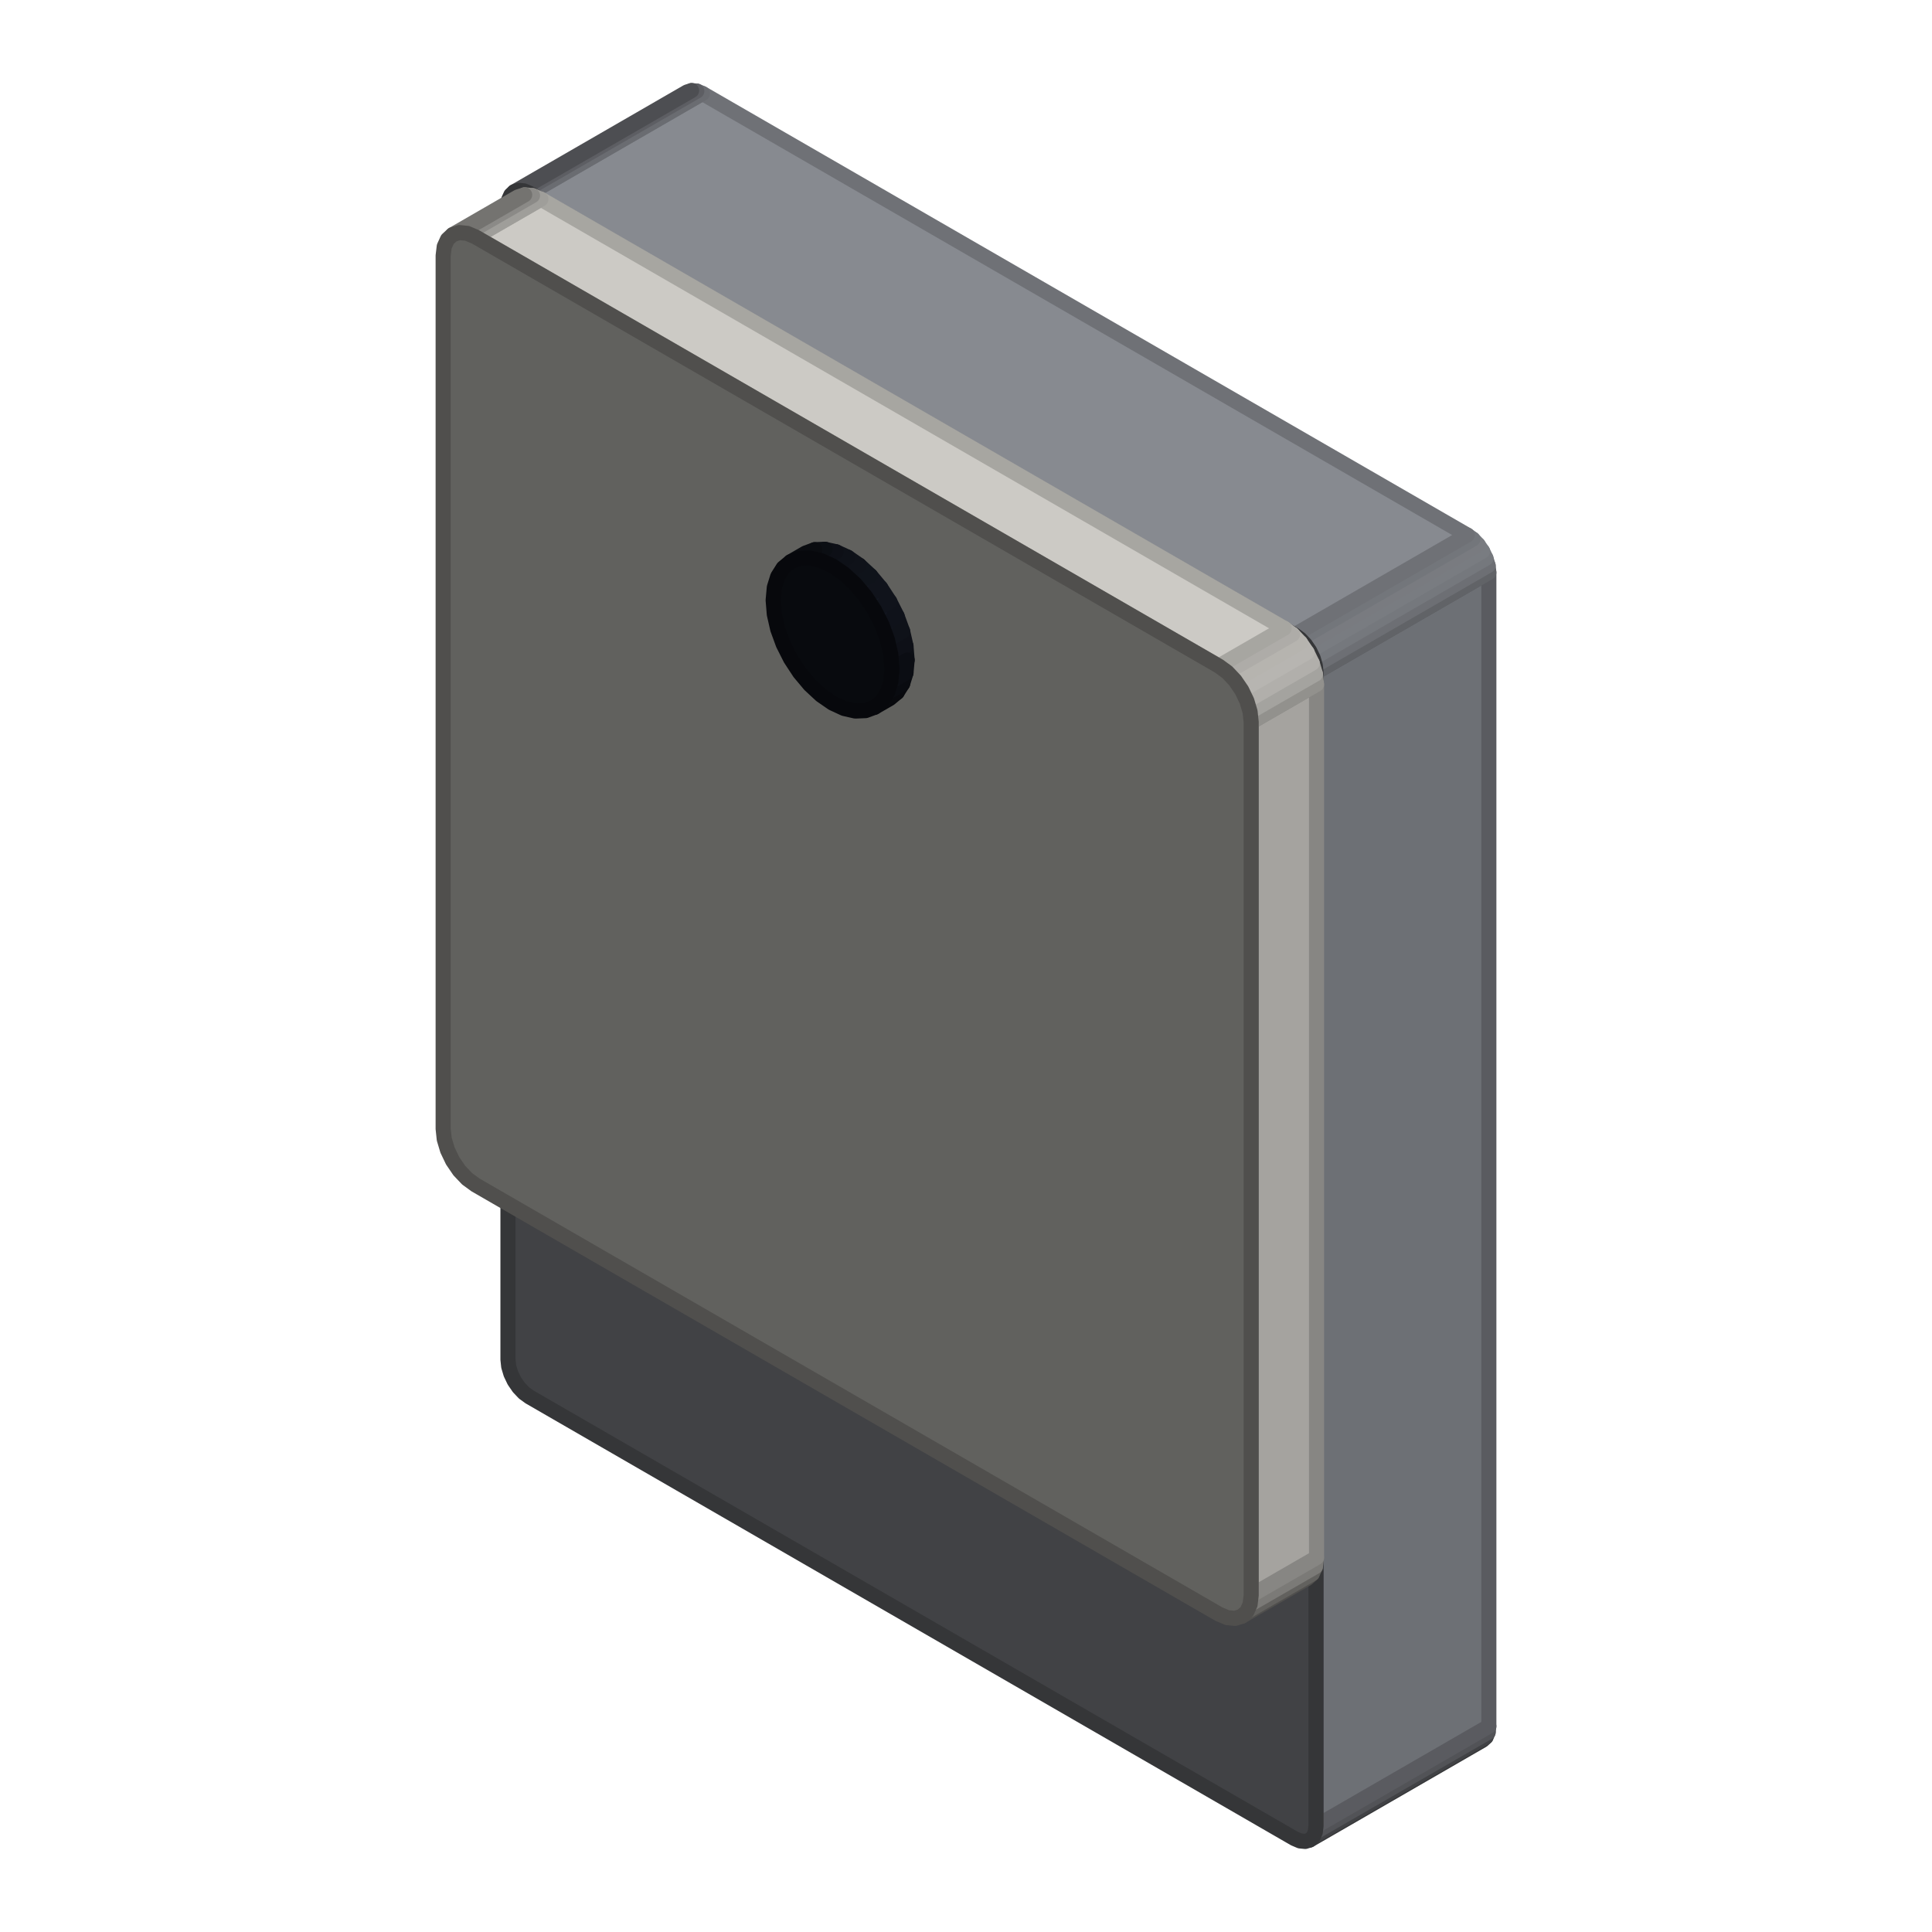
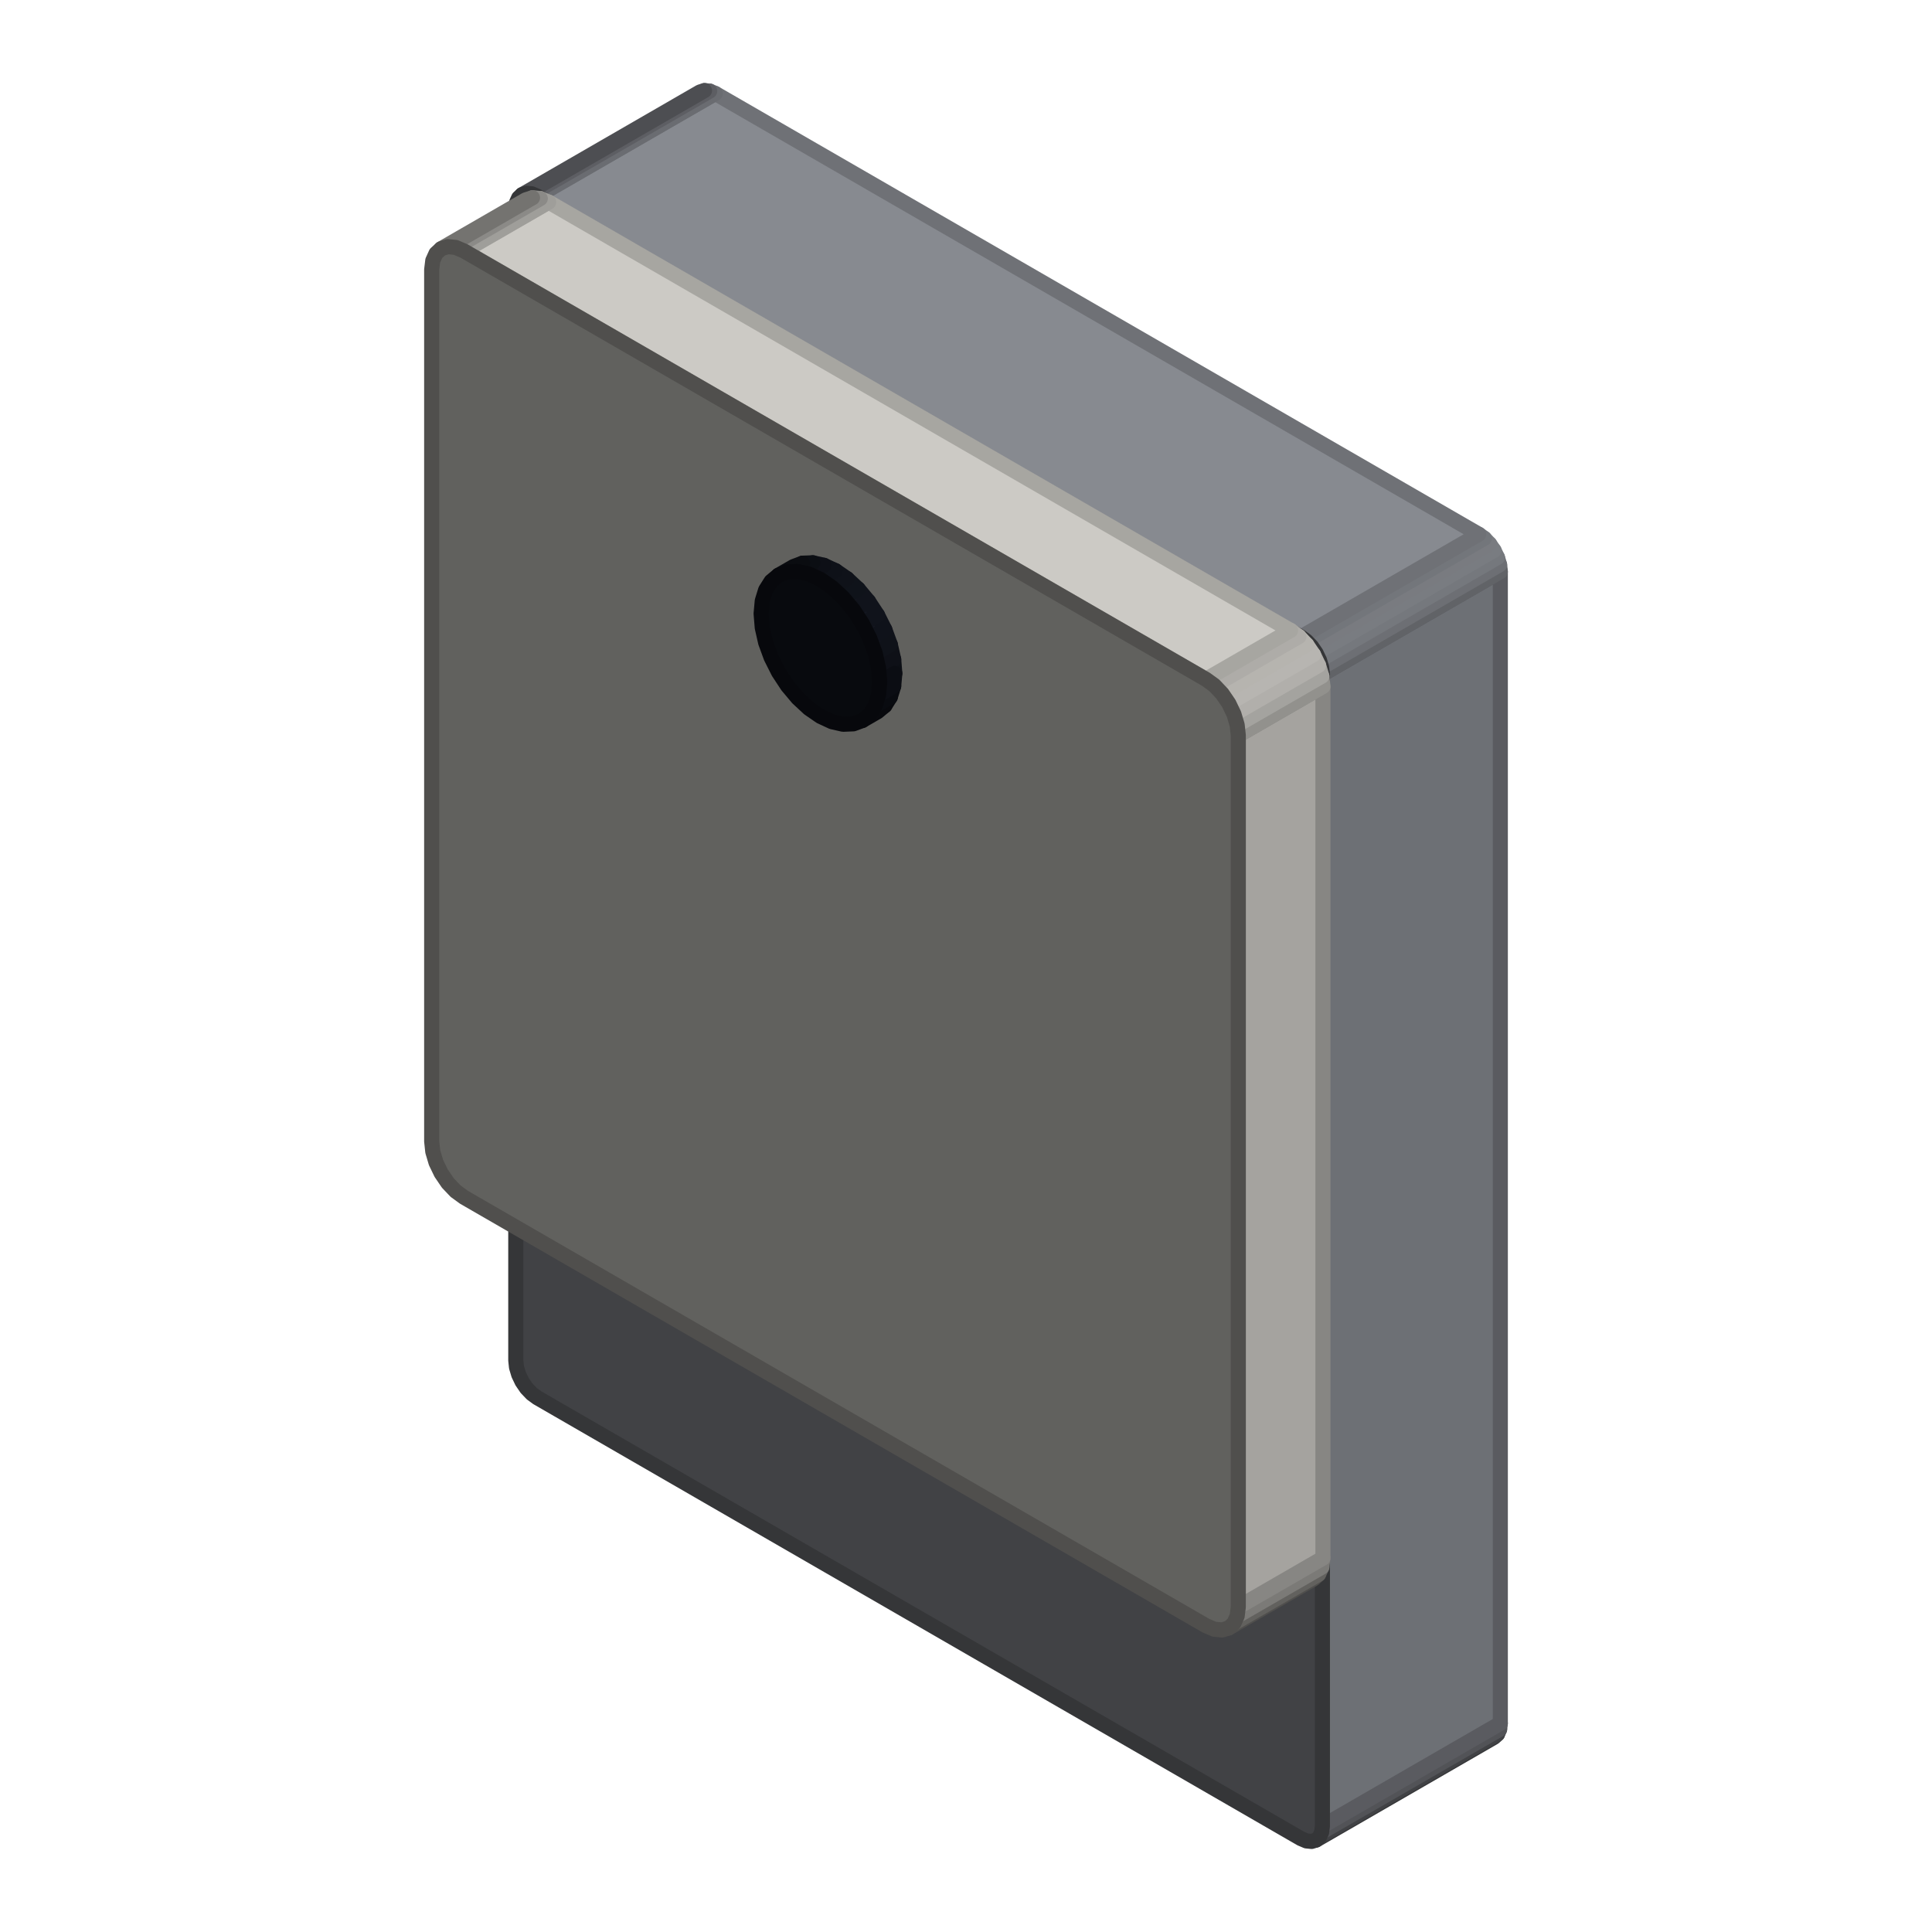
<svg xmlns="http://www.w3.org/2000/svg" viewBox="0 0 64 64" width="64" height="64" role="img" aria-label="Canary Vision (DevKitM host)">
  <g shape-rendering="geometricPrecision">
-     <path d="M49.111 57.648L49.224 57.543L43.499 60.849L43.385 60.954Z" fill="#414245" stroke="#353638" stroke-width=".5" stroke-linejoin="round" />
-     <path d="M49.224 57.543L49.296 57.385L43.57 60.691L43.499 60.849Z" fill="#4f5054" stroke="#414245" stroke-width=".5" stroke-linejoin="round" />
-     <path d="M49.296 57.385L49.32 57.185L43.595 60.491L43.57 60.691Z" fill="#64666a" stroke="#525357" stroke-width=".5" stroke-linejoin="round" />
-     <path d="M49.32 57.185L49.32 18.963L43.595 22.269L43.595 60.491Z" fill="#6d7075" stroke="#5a5b60" stroke-width=".5" stroke-linejoin="round" />
-     <path d="M49.32 18.963L49.296 18.736L43.57 22.041L43.595 22.269Z" fill="#76797e" stroke="#616367" stroke-width=".5" stroke-linejoin="round" />
-     <path d="M49.296 18.736L49.224 18.495L43.499 21.801L43.57 22.041Z" fill="#85888e" stroke="#6d6f74" stroke-width=".5" stroke-linejoin="round" />
-     <path d="M49.224 18.495L49.111 18.258L43.385 21.564L43.499 21.801Z" fill="#8f9298" stroke="#75787d" stroke-width=".5" stroke-linejoin="round" />
-     <path d="M49.111 18.258L48.962 18.041L43.237 21.347L43.385 21.564Z" fill="#94979e" stroke="#797c81" stroke-width=".5" stroke-linejoin="round" />
-     <path d="M48.962 18.041L48.79 17.859L43.064 21.165L43.237 21.347Z" fill="#93969d" stroke="#797b80" stroke-width=".5" stroke-linejoin="round" />
-     <path d="M48.79 17.859L48.605 17.724L42.879 21.03L43.064 21.165Z" fill="#8d8f96" stroke="#73767b" stroke-width=".5" stroke-linejoin="round" />
-     <path d="M48.605 17.724L23.268 3.096L17.543 6.402L42.879 21.03Z" fill="#878a90" stroke="#6f7176" stroke-width=".5" stroke-linejoin="round" />
-     <path d="M23.268 3.096L23.083 3.017L17.357 6.323L17.543 6.402Z" fill="#818389" stroke="#6a6c71" stroke-width=".5" stroke-linejoin="round" />
-     <path d="M23.083 3.017L22.91 3L17.185 6.306L17.357 6.323Z" fill="#717378" stroke="#5d5e63" stroke-width=".5" stroke-linejoin="round" />
-     <path d="M22.91 3L22.762 3.046L17.036 6.352L17.185 6.306Z" fill="#5e5f64" stroke="#4d4e52" stroke-width=".5" stroke-linejoin="round" />
-     <path d="M42.879 60.904L43.064 60.983L43.237 61L43.385 60.954L43.499 60.849L43.57 60.691L43.595 60.491L43.595 22.269L43.57 22.041L43.499 21.801L43.385 21.564L43.237 21.347L43.064 21.165L42.879 21.03L17.543 6.402L17.357 6.323L17.185 6.306L17.036 6.352L16.923 6.457L16.851 6.615L16.827 6.815L16.827 45.037L16.851 45.264L16.923 45.505L17.036 45.742L17.185 45.959L17.357 46.141L17.543 46.276Z" fill="#414245" stroke="#353638" stroke-width=".5" stroke-linejoin="round" />
-     <path d="M43.298 52.292L43.469 52.134L41.304 53.384L41.133 53.542Z" fill="#61615e" stroke="#504f4d" stroke-width=".5" stroke-linejoin="round" />
-     <path d="M43.469 52.134L43.576 51.897L41.411 53.147L41.304 53.384Z" fill="#777673" stroke="#62615e" stroke-width=".5" stroke-linejoin="round" />
-     <path d="M43.576 51.897L43.612 51.597L41.447 52.847L41.411 53.147Z" fill="#969591" stroke="#7b7a77" stroke-width=".5" stroke-linejoin="round" />
-     <path d="M43.612 51.597L43.612 22.672L41.447 23.922L41.447 52.847Z" fill="#a5a39f" stroke="#878683" stroke-width=".5" stroke-linejoin="round" />
-     <path d="M43.612 22.672L43.576 22.33L41.411 23.58L41.447 23.922Z" fill="#b2b1ac" stroke="#92918d" stroke-width=".5" stroke-linejoin="round" />
-     <path d="M43.576 22.33L43.469 21.969L41.304 23.219L41.411 23.58Z" fill="#c8c7c2" stroke="#a4a39f" stroke-width=".5" stroke-linejoin="round" />
-     <path d="M43.469 21.969L43.298 21.614L41.133 22.864L41.304 23.219Z" fill="#d8d6d0" stroke="#b1afab" stroke-width=".5" stroke-linejoin="round" />
-     <path d="M43.298 21.614L43.076 21.289L40.911 22.539L41.133 22.864Z" fill="#dfddd7" stroke="#b7b5b1" stroke-width=".5" stroke-linejoin="round" />
-     <path d="M43.076 21.289L42.817 21.015L40.652 22.265L40.911 22.539Z" fill="#dedcd6" stroke="#b6b4af" stroke-width=".5" stroke-linejoin="round" />
-     <path d="M42.817 21.015L42.539 20.813L40.374 22.063L40.652 22.265Z" fill="#d4d2cd" stroke="#aeaca8" stroke-width=".5" stroke-linejoin="round" />
-     <path d="M42.539 20.813L17.918 6.598L15.753 7.848L40.374 22.063Z" fill="#cccac5" stroke="#a7a6a1" stroke-width=".5" stroke-linejoin="round" />
-     <path d="M17.918 6.598L17.64 6.48L15.475 7.73L15.753 7.848Z" fill="#c2c1bc" stroke="#9f9e9a" stroke-width=".5" stroke-linejoin="round" />
-     <path d="M17.64 6.48L17.381 6.454L15.216 7.704L15.475 7.73Z" fill="#aaa9a4" stroke="#8b8a87" stroke-width=".5" stroke-linejoin="round" />
-     <path d="M17.381 6.454L17.159 6.523L14.994 7.773L15.216 7.704Z" fill="#8d8c88" stroke="#747370" stroke-width=".5" stroke-linejoin="round" />
-     <path d="M40.374 53.467L40.652 53.585L40.911 53.611L41.133 53.542L41.304 53.384L41.411 53.147L41.447 52.847L41.447 23.922L41.411 23.58L41.304 23.219L41.133 22.864L40.911 22.539L40.652 22.265L40.374 22.063L15.753 7.848L15.475 7.73L15.216 7.704L14.994 7.773L14.824 7.931L14.716 8.168L14.68 8.468L14.68 37.393L14.716 37.735L14.824 38.096L14.994 38.451L15.216 38.777L15.475 39.05L15.753 39.253Z" fill="#61615e" stroke="#504f4d" stroke-width=".5" stroke-linejoin="round" />
-     <path d="M30.05 21.866L30.012 21.401L29.511 21.69L29.549 22.156Z" fill="#0f121a" stroke="#0c0f15" stroke-width=".5" stroke-linejoin="round" />
-     <path d="M30.012 21.401L29.9 20.91L29.399 21.199L29.511 21.69Z" fill="#11141c" stroke="#0e1017" stroke-width=".5" stroke-linejoin="round" />
-     <path d="M29.9 20.91L29.718 20.412L29.217 20.701L29.399 21.199Z" fill="#12151e" stroke="#0f1219" stroke-width=".5" stroke-linejoin="round" />
-     <path d="M29.718 20.412L29.473 19.926L28.972 20.216L29.217 20.701Z" fill="#131620" stroke="#0f121a" stroke-width=".5" stroke-linejoin="round" />
-     <path d="M29.473 19.926L29.175 19.472L28.674 19.761L28.972 20.216Z" fill="#131721" stroke="#10131b" stroke-width=".5" stroke-linejoin="round" />
-     <path d="M29.175 19.472L28.835 19.065L28.334 19.354L28.674 19.761Z" fill="#131721" stroke="#10131b" stroke-width=".5" stroke-linejoin="round" />
-     <path d="M28.835 19.065L28.465 18.723L27.964 19.012L28.334 19.354Z" fill="#131720" stroke="#0f131a" stroke-width=".5" stroke-linejoin="round" />
-     <path d="M28.465 18.723L28.081 18.457L27.58 18.747L27.964 19.012Z" fill="#12161f" stroke="#0f1219" stroke-width=".5" stroke-linejoin="round" />
-     <path d="M28.081 18.457L27.697 18.279L27.196 18.569L27.58 18.747Z" fill="#11141d" stroke="#0e1118" stroke-width=".5" stroke-linejoin="round" />
-     <path d="M27.697 18.279L27.328 18.195L26.827 18.485L27.196 18.569Z" fill="#0f131a" stroke="#0d0f16" stroke-width=".5" stroke-linejoin="round" />
-     <path d="M27.328 18.195L26.988 18.209L26.487 18.498L26.827 18.485Z" fill="#0e1117" stroke="#0b0e13" stroke-width=".5" stroke-linejoin="round" />
-     <path d="M26.988 18.209L26.69 18.319L26.189 18.609L26.487 18.498Z" fill="#0c0e14" stroke="#0a0c10" stroke-width=".5" stroke-linejoin="round" />
-     <path d="M29.473 23.141L29.718 22.937L29.217 23.227L28.972 23.43Z" fill="#080a0e" stroke="#07080c" stroke-width=".5" stroke-linejoin="round" />
-     <path d="M29.718 22.937L29.9 22.65L29.399 22.939L29.217 23.227Z" fill="#090b10" stroke="#08090d" stroke-width=".5" stroke-linejoin="round" />
-     <path d="M29.9 22.65L30.012 22.288L29.511 22.577L29.399 22.939Z" fill="#0b0e13" stroke="#090b10" stroke-width=".5" stroke-linejoin="round" />
-     <path d="M30.012 22.288L30.05 21.866L29.549 22.156L29.511 22.577Z" fill="#0d1017" stroke="#0b0d13" stroke-width=".5" stroke-linejoin="round" />
-     <path d="M29.549 22.156L29.511 21.69L29.399 21.199L29.217 20.701L28.972 20.216L28.674 19.761L28.334 19.354L27.964 19.012L27.58 18.747L27.196 18.569L26.827 18.485L26.487 18.498L26.189 18.609L25.944 18.812L25.762 19.1L25.65 19.461L25.612 19.883L25.65 20.348L25.762 20.839L25.944 21.337L26.189 21.823L26.487 22.278L26.827 22.684L27.196 23.027L27.58 23.292L27.964 23.47L28.334 23.554L28.674 23.54L28.972 23.43L29.217 23.227L29.399 22.939L29.511 22.577Z" fill="#080a0e" stroke="#07080c" stroke-width=".5" stroke-linejoin="round" />
+     <path d="M49.491 57.551L49.605 57.446L43.71 60.849L43.597 60.954Z" fill="#414245" stroke="#353638" stroke-width=".5" stroke-linejoin="round" />
+     <path d="M49.605 57.446L49.676 57.288L43.782 60.691L43.71 60.849Z" fill="#4f5054" stroke="#414245" stroke-width=".5" stroke-linejoin="round" />
+     <path d="M49.676 57.288L49.7 57.089L43.806 60.492L43.782 60.691Z" fill="#64666a" stroke="#525357" stroke-width=".5" stroke-linejoin="round" />
+     <path d="M49.7 57.089L49.7 18.935L43.806 22.338L43.806 60.492Z" fill="#6d7075" stroke="#5a5b60" stroke-width=".5" stroke-linejoin="round" />
+     <path d="M49.7 18.935L49.676 18.708L43.782 22.111L43.806 22.338Z" fill="#76797e" stroke="#616367" stroke-width=".5" stroke-linejoin="round" />
+     <path d="M49.676 18.708L49.605 18.467L43.71 21.87L43.782 22.111Z" fill="#85888e" stroke="#6d6f74" stroke-width=".5" stroke-linejoin="round" />
+     <path d="M49.605 18.467L49.491 18.231L43.597 21.634L43.71 21.87Z" fill="#8f9298" stroke="#75787d" stroke-width=".5" stroke-linejoin="round" />
+     <path d="M49.491 18.231L49.343 18.014L43.449 21.417L43.597 21.634Z" fill="#94979e" stroke="#797c81" stroke-width=".5" stroke-linejoin="round" />
+     <path d="M49.343 18.014L49.171 17.833L43.277 21.236L43.449 21.417Z" fill="#93969d" stroke="#797b80" stroke-width=".5" stroke-linejoin="round" />
+     <path d="M49.171 17.833L48.986 17.698L43.092 21.101L43.277 21.236Z" fill="#8d8f96" stroke="#73767b" stroke-width=".5" stroke-linejoin="round" />
+     <path d="M48.986 17.698L23.695 3.096L17.8 6.499L43.092 21.101Z" fill="#878a90" stroke="#6f7176" stroke-width=".5" stroke-linejoin="round" />
+     <path d="M23.695 3.096L23.51 3.017L17.616 6.42L17.8 6.499Z" fill="#818389" stroke="#6a6c71" stroke-width=".5" stroke-linejoin="round" />
+     <path d="M23.51 3.017L23.337 3L17.443 6.403L17.616 6.42Z" fill="#717378" stroke="#5d5e63" stroke-width=".5" stroke-linejoin="round" />
+     <path d="M23.337 3L23.189 3.046L17.295 6.449L17.443 6.403Z" fill="#5e5f64" stroke="#4d4e52" stroke-width=".5" stroke-linejoin="round" />
+     <path d="M43.092 60.904L43.277 60.983L43.449 61L43.597 60.954L43.71 60.849L43.782 60.691L43.806 60.492L43.806 22.338L43.782 22.111L43.71 21.87L43.597 21.634L43.449 21.417L43.277 21.236L43.092 21.101L17.8 6.499L17.616 6.42L17.443 6.403L17.295 6.449L17.182 6.554L17.11 6.712L17.086 6.911L17.086 45.065L17.11 45.292L17.182 45.533L17.295 45.769L17.443 45.986L17.616 46.167L17.8 46.302Z" fill="#414245" stroke="#353638" stroke-width=".5" stroke-linejoin="round" />
+     <path d="M43.51 52.308L43.68 52.15L40.876 53.769L40.706 53.927Z" fill="#61615e" stroke="#504f4d" stroke-width=".5" stroke-linejoin="round" />
+     <path d="M43.68 52.15L43.788 51.913L40.983 53.532L40.876 53.769Z" fill="#777673" stroke="#62615e" stroke-width=".5" stroke-linejoin="round" />
+     <path d="M43.788 51.913L43.824 51.614L41.02 53.233L40.983 53.532Z" fill="#969591" stroke="#7b7a77" stroke-width=".5" stroke-linejoin="round" />
+     <path d="M43.824 51.614L43.824 22.74L41.02 24.359L41.02 53.233Z" fill="#a5a39f" stroke="#878683" stroke-width=".5" stroke-linejoin="round" />
+     <path d="M43.824 22.74L43.788 22.399L40.983 24.018L41.02 24.359Z" fill="#b2b1ac" stroke="#92918d" stroke-width=".5" stroke-linejoin="round" />
+     <path d="M43.788 22.399L43.68 22.039L40.876 23.658L40.983 24.018Z" fill="#c8c7c2" stroke="#a4a39f" stroke-width=".5" stroke-linejoin="round" />
+     <path d="M43.68 22.039L43.51 21.684L40.706 23.303L40.876 23.658Z" fill="#d8d6d0" stroke="#b1afab" stroke-width=".5" stroke-linejoin="round" />
+     <path d="M43.51 21.684L43.288 21.359L40.484 22.978L40.706 23.303Z" fill="#dfddd7" stroke="#b7b5b1" stroke-width=".5" stroke-linejoin="round" />
+     <path d="M43.288 21.359L43.03 21.086L40.226 22.705L40.484 22.978Z" fill="#dedcd6" stroke="#b6b4af" stroke-width=".5" stroke-linejoin="round" />
+     <path d="M43.03 21.086L42.752 20.884L39.948 22.503L40.226 22.705Z" fill="#d4d2cd" stroke="#aeaca8" stroke-width=".5" stroke-linejoin="round" />
+     <path d="M42.752 20.884L18.176 6.695L15.371 8.314L39.948 22.503Z" fill="#cccac5" stroke="#a7a6a1" stroke-width=".5" stroke-linejoin="round" />
+     <path d="M18.176 6.695L17.898 6.577L15.094 8.196L15.371 8.314Z" fill="#c2c1bc" stroke="#9f9e9a" stroke-width=".5" stroke-linejoin="round" />
+     <path d="M17.898 6.577L17.64 6.551L14.835 8.17L15.094 8.196Z" fill="#aaa9a4" stroke="#8b8a87" stroke-width=".5" stroke-linejoin="round" />
+     <path d="M17.64 6.551L17.418 6.62L14.614 8.239L14.835 8.17Z" fill="#8d8c88" stroke="#747370" stroke-width=".5" stroke-linejoin="round" />
+     <path d="M39.948 53.852L40.226 53.97L40.484 53.995L40.706 53.927L40.876 53.769L40.983 53.532L41.02 53.233L41.02 24.359L40.983 24.018L40.876 23.658L40.706 23.303L40.484 22.978L40.226 22.705L39.948 22.503L15.371 8.314L15.094 8.196L14.835 8.17L14.614 8.239L14.443 8.397L14.336 8.633L14.3 8.932L14.3 37.806L14.336 38.148L14.443 38.508L14.614 38.862L14.835 39.187L15.094 39.46L15.371 39.662Z" fill="#61615e" stroke="#504f4d" stroke-width=".5" stroke-linejoin="round" />
+     <path d="M29.642 22.307L29.605 21.843L29.104 22.132L29.142 22.596Z" fill="#0f121a" stroke="#0c0f15" stroke-width=".5" stroke-linejoin="round" />
+     <path d="M29.605 21.843L29.493 21.353L28.993 21.641L29.104 22.132Z" fill="#11141c" stroke="#0e1017" stroke-width=".5" stroke-linejoin="round" />
+     <path d="M29.493 21.353L29.311 20.856L28.811 21.144L28.993 21.641Z" fill="#12151e" stroke="#0f1219" stroke-width=".5" stroke-linejoin="round" />
+     <path d="M29.311 20.856L29.067 20.371L28.567 20.659L28.811 21.144Z" fill="#131620" stroke="#0f121a" stroke-width=".5" stroke-linejoin="round" />
+     <path d="M29.067 20.371L28.769 19.917L28.269 20.205L28.567 20.659Z" fill="#131721" stroke="#10131b" stroke-width=".5" stroke-linejoin="round" />
+     <path d="M28.769 19.917L28.429 19.511L27.929 19.8L28.269 20.205Z" fill="#131721" stroke="#10131b" stroke-width=".5" stroke-linejoin="round" />
+     <path d="M28.429 19.511L28.061 19.169L27.561 19.458L27.929 19.8Z" fill="#131720" stroke="#0f131a" stroke-width=".5" stroke-linejoin="round" />
+     <path d="M28.061 19.169L27.678 18.904L27.178 19.193L27.561 19.458Z" fill="#12161f" stroke="#0f1219" stroke-width=".5" stroke-linejoin="round" />
+     <path d="M27.678 18.904L27.294 18.726L26.794 19.015L27.178 19.193Z" fill="#11141d" stroke="#0e1118" stroke-width=".5" stroke-linejoin="round" />
+     <path d="M27.294 18.726L26.926 18.643L26.426 18.932L26.794 19.015Z" fill="#0f131a" stroke="#0d0f16" stroke-width=".5" stroke-linejoin="round" />
+     <path d="M26.926 18.643L26.586 18.656L26.086 18.945L26.426 18.932Z" fill="#0e1117" stroke="#0b0e13" stroke-width=".5" stroke-linejoin="round" />
+     <path d="M26.586 18.656L26.288 18.767L25.788 19.055L26.086 18.945Z" fill="#0c0e14" stroke="#0a0c10" stroke-width=".5" stroke-linejoin="round" />
+     <path d="M29.067 23.579L29.311 23.376L28.811 23.665L28.567 23.868Z" fill="#080a0e" stroke="#07080c" stroke-width=".5" stroke-linejoin="round" />
+     <path d="M29.311 23.376L29.493 23.089L28.993 23.378L28.811 23.665Z" fill="#090b10" stroke="#08090d" stroke-width=".5" stroke-linejoin="round" />
+     <path d="M29.493 23.089L29.605 22.728L29.104 23.017L28.993 23.378Z" fill="#0b0e13" stroke="#090b10" stroke-width=".5" stroke-linejoin="round" />
+     <path d="M29.605 22.728L29.642 22.307L29.142 22.596L29.104 23.017Z" fill="#0d1017" stroke="#0b0d13" stroke-width=".5" stroke-linejoin="round" />
+     <path d="M29.142 22.596L29.104 22.132L28.993 21.641L28.811 21.144L28.567 20.659L28.269 20.205L27.929 19.8L27.561 19.458L27.178 19.193L26.794 19.015L26.426 18.932L26.086 18.945L25.788 19.055L25.544 19.258L25.362 19.545L25.251 19.906L25.213 20.327L25.251 20.792L25.362 21.282L25.544 21.779L25.788 22.264L26.086 22.718L26.426 23.123L26.794 23.465L27.178 23.73L27.561 23.908L27.929 23.992L28.269 23.978L28.567 23.868L28.811 23.665L28.993 23.378L29.104 23.017Z" fill="#080a0e" stroke="#07080c" stroke-width=".5" stroke-linejoin="round" />
  </g>
</svg>
